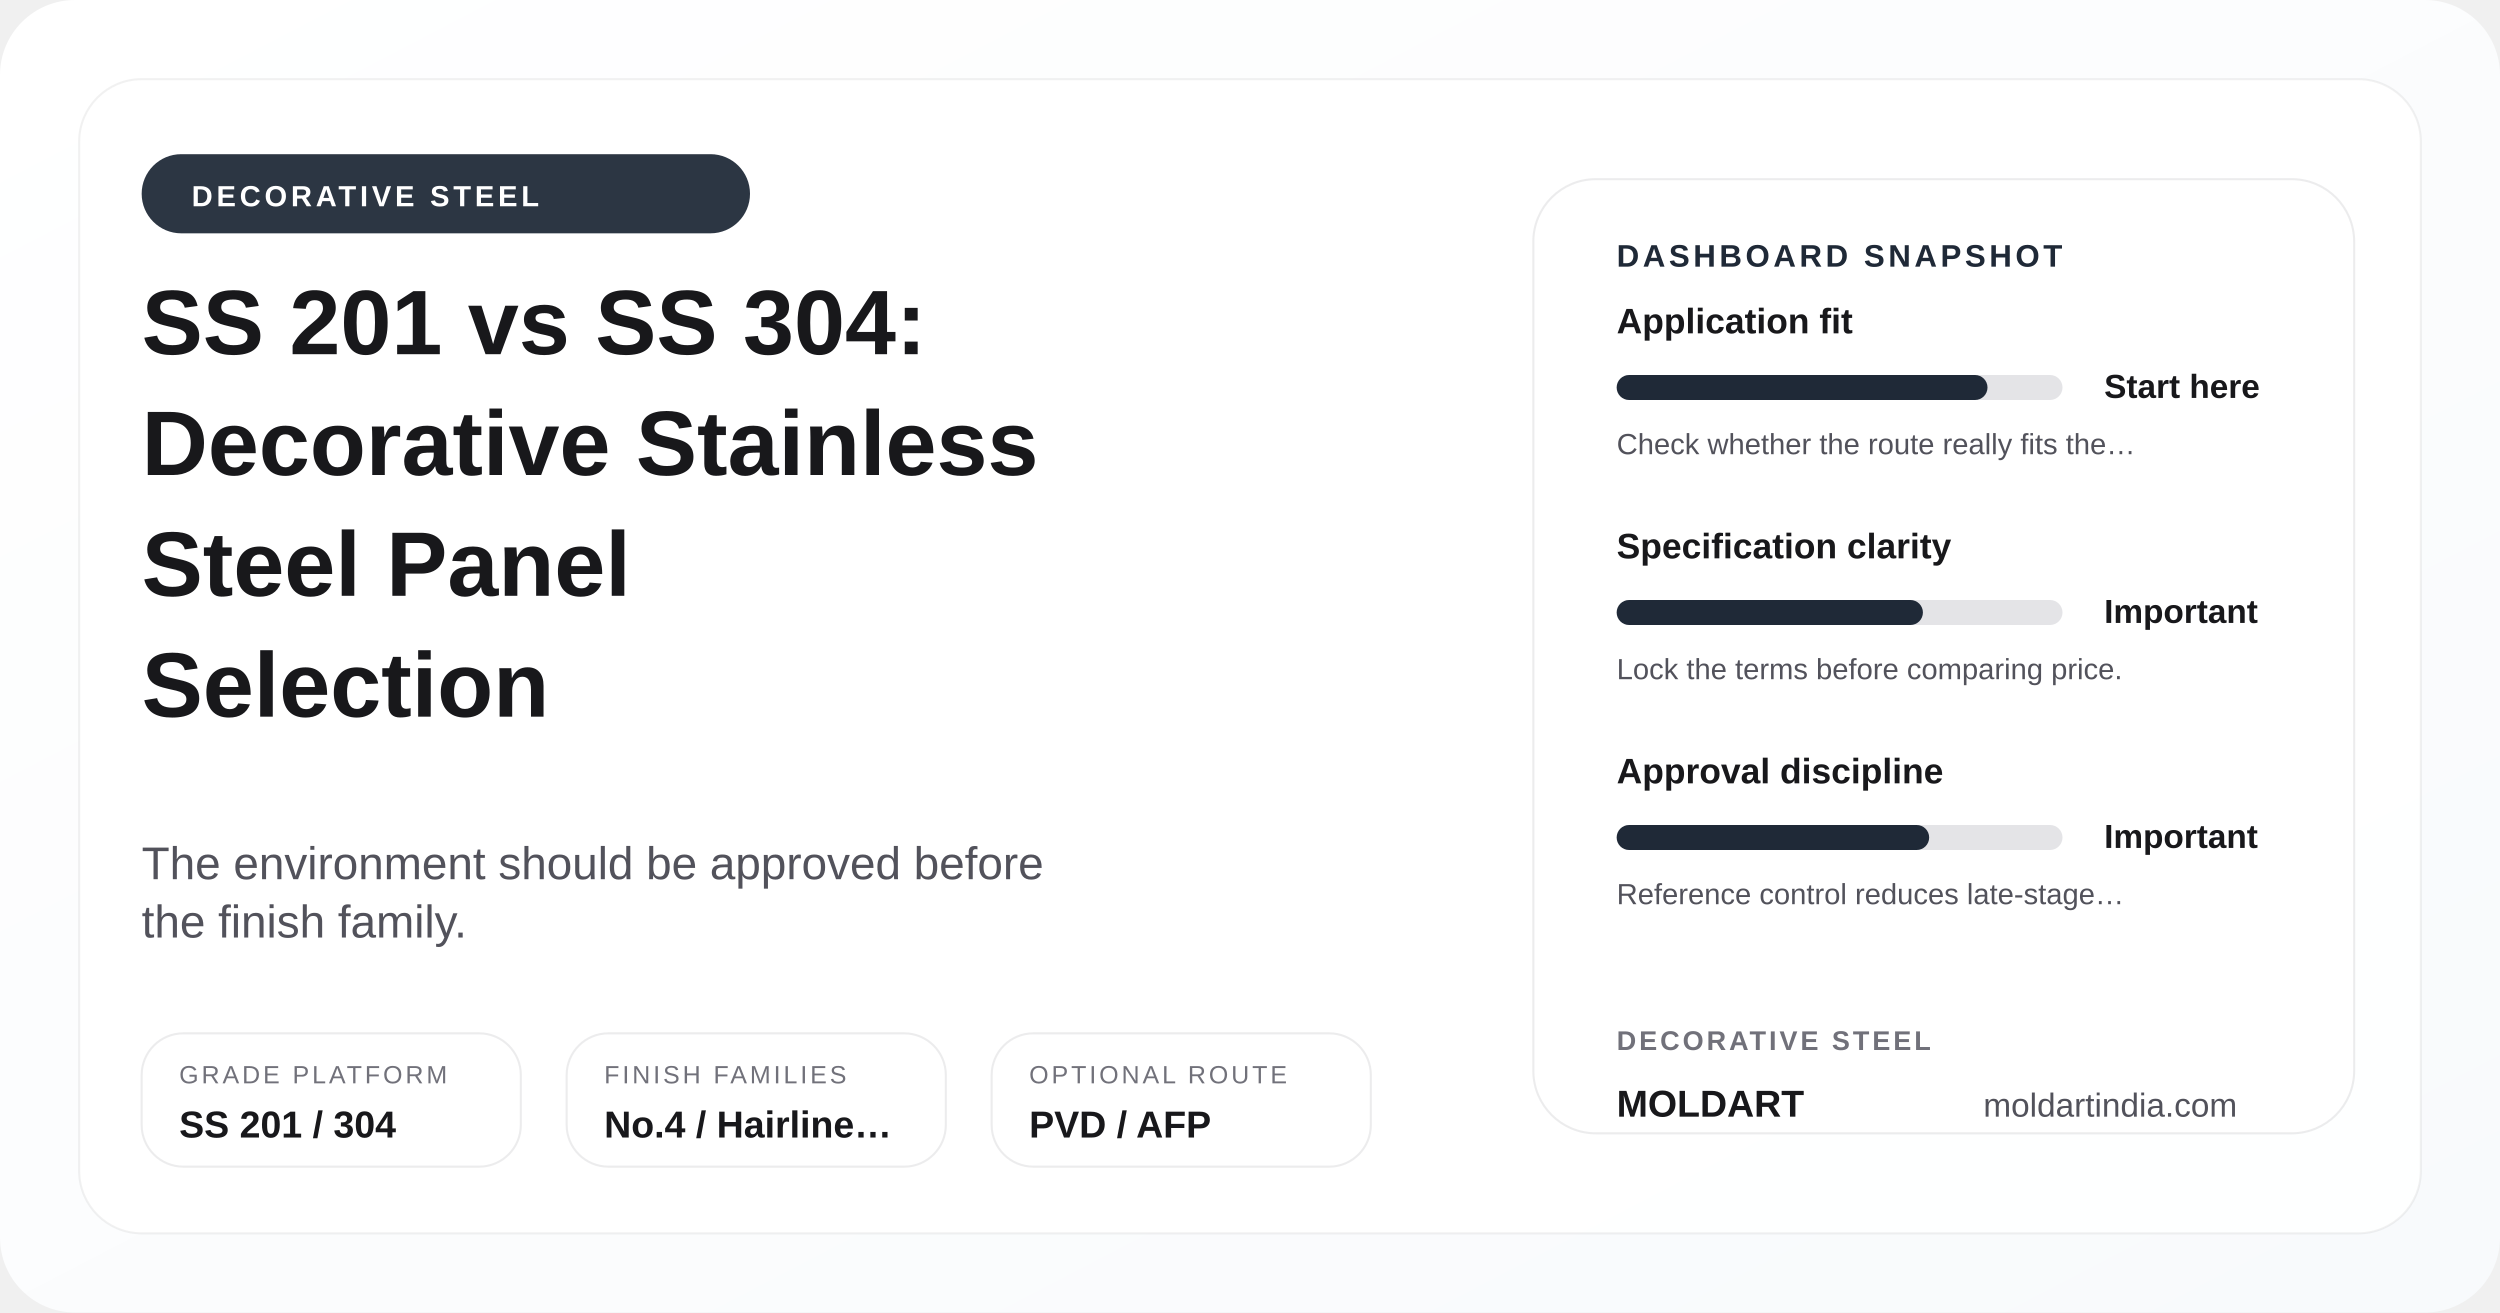
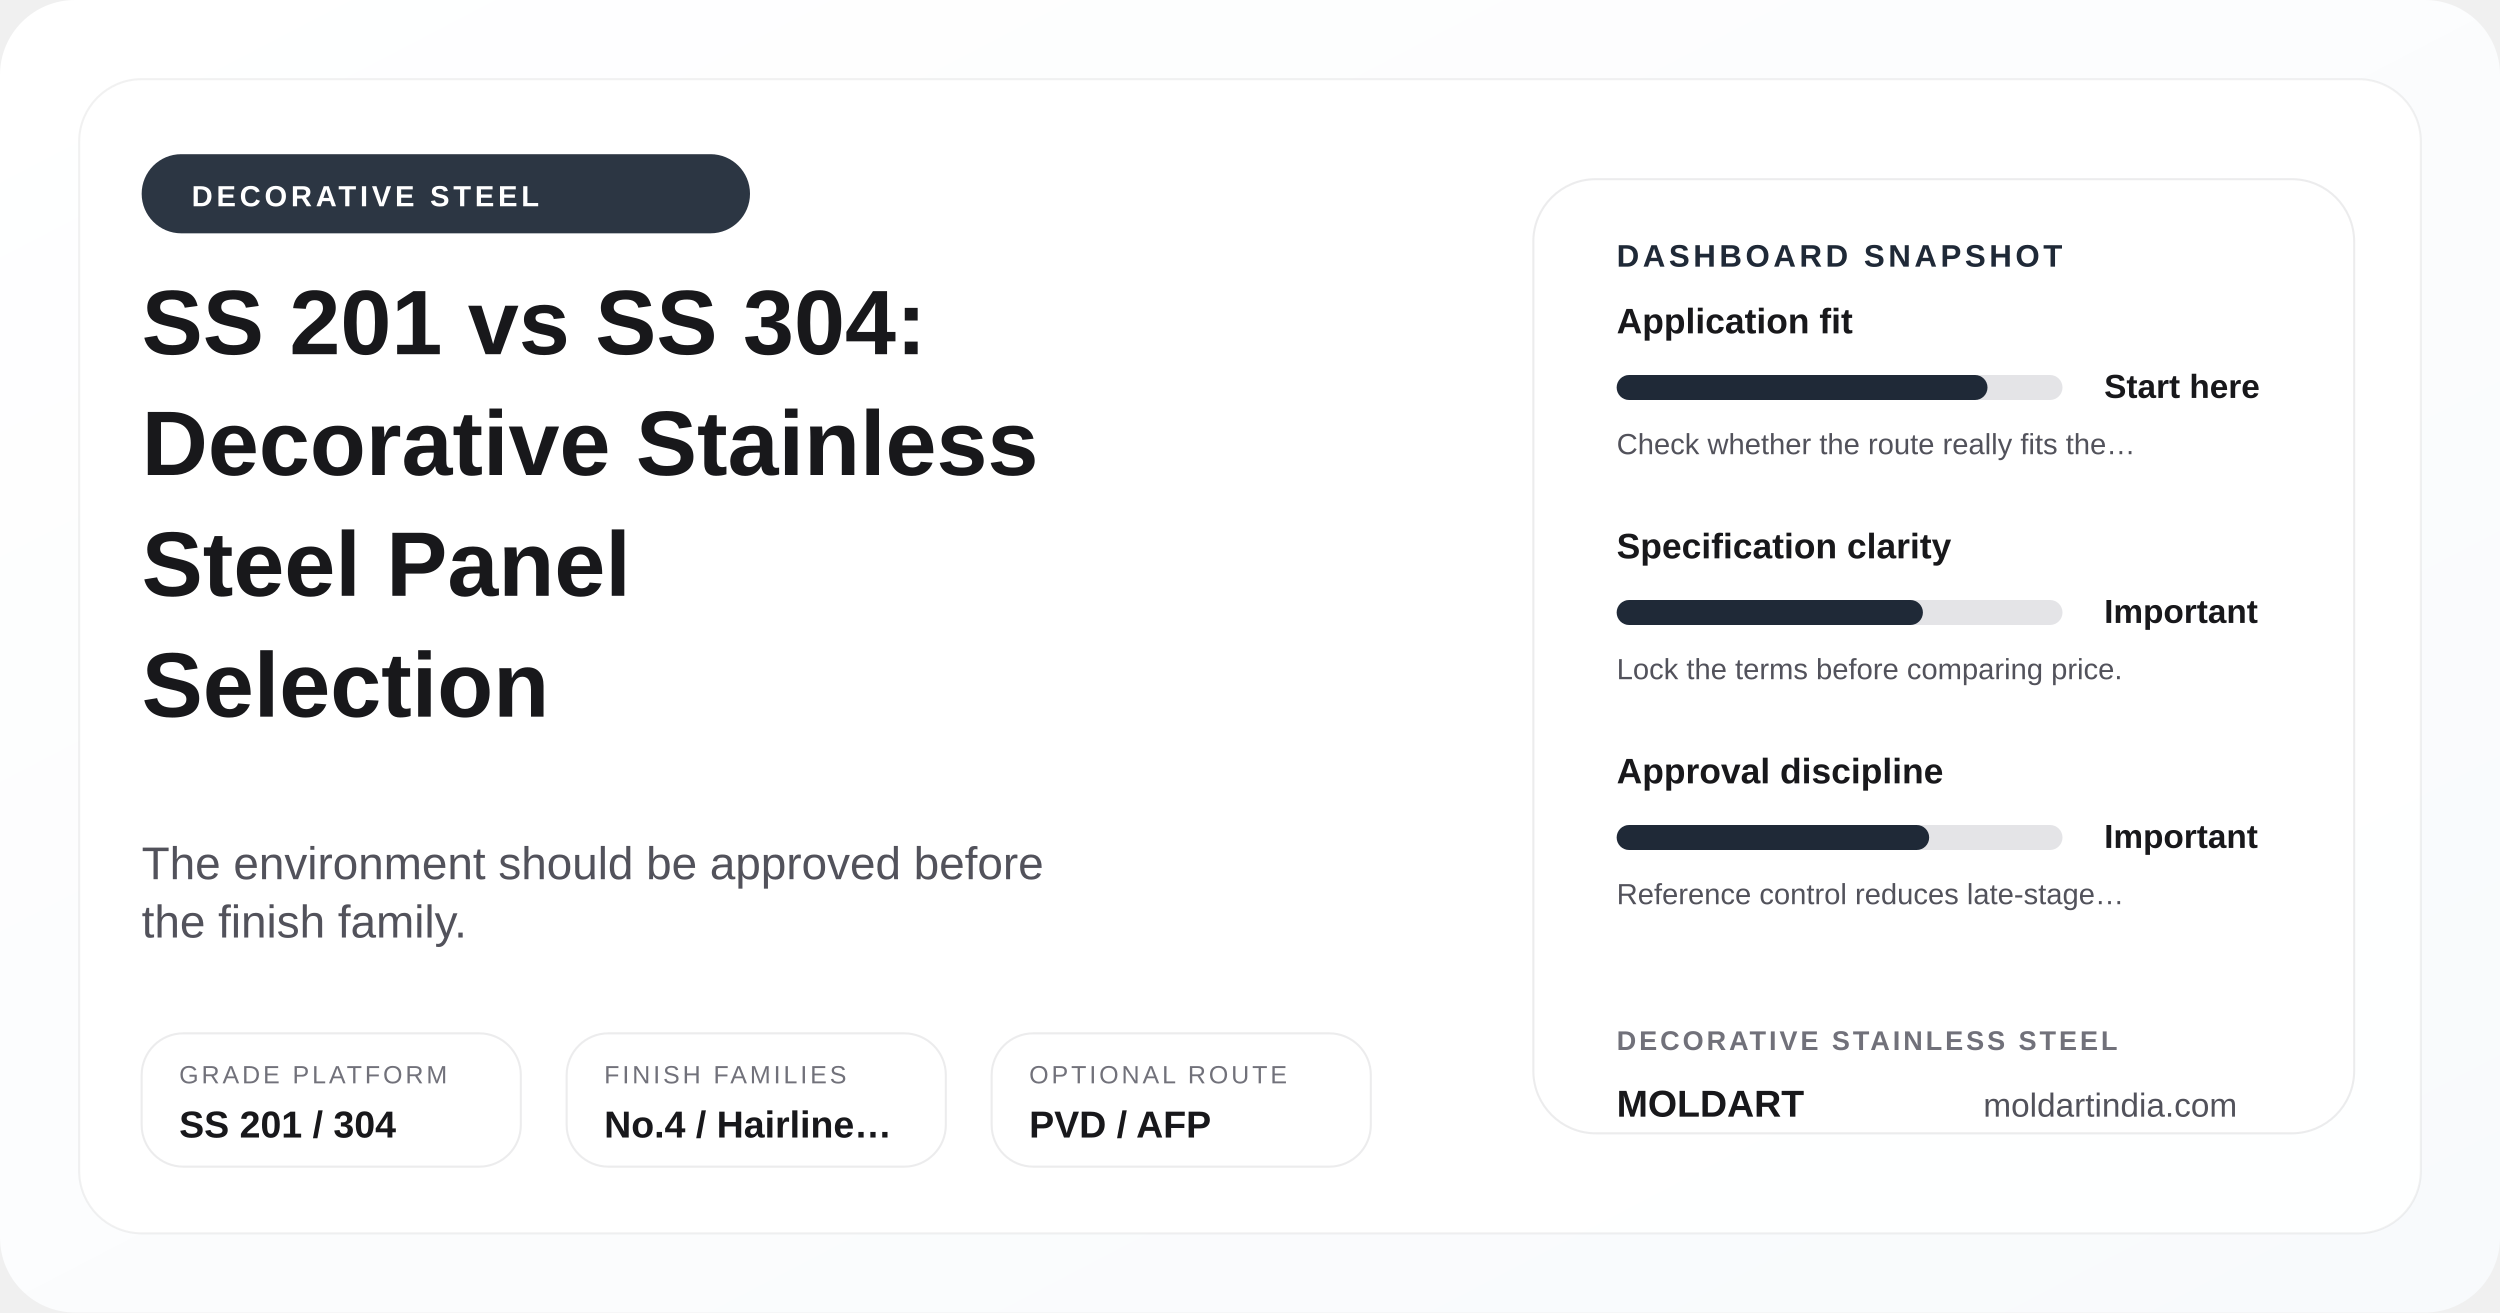
<svg xmlns="http://www.w3.org/2000/svg" width="1200" height="630" viewBox="0 0 1200 630" role="img" aria-label="SS 201 vs SS 304: Decorative Stainless Steel Panel Selection">
  <defs>
    <linearGradient id="posterGrad-ss-201-vs-304-panels" x1="0%" y1="0%" x2="100%" y2="100%">
      <stop offset="0%" stop-color="#ffffff" />
      <stop offset="100%" stop-color="#f8fafc" />
    </linearGradient>
  </defs>
  <rect width="1200" height="630" rx="36" fill="url(#posterGrad-ss-201-vs-304-panels)" />
  <rect x="38" y="38" width="1124" height="554" rx="30" fill="rgba(255,255,255,0.9)" stroke="rgba(24,24,27,0.06)" />
  <circle cx="1072" cy="110" r="18" fill="#cbd5e1" />
  <circle cx="1036" cy="110" r="8" fill="#1f2937" />
  <rect x="68" y="74" width="292" height="38" rx="19" fill="#1f2937" opacity="0.94" />
  <text x="92" y="99" font-family="Arial, sans-serif" font-size="14" font-weight="700" fill="#ffffff" letter-spacing="1.8">DECORATIVE STEEL</text>
  <text x="68" y="170" font-family="Arial, sans-serif" font-size="44" font-weight="700" fill="#18181b">SS 201 vs SS 304:</text>
  <text x="68" y="228" font-family="Arial, sans-serif" font-size="44" font-weight="700" fill="#18181b">Decorative Stainless</text>
  <text x="68" y="286" font-family="Arial, sans-serif" font-size="44" font-weight="700" fill="#18181b">Steel Panel</text>
  <text x="68" y="344" font-family="Arial, sans-serif" font-size="44" font-weight="700" fill="#18181b">Selection</text>
  <text x="68" y="422" font-family="Arial, sans-serif" font-size="22" fill="#52525b">The environment should be approved before</text>
  <text x="68" y="450" font-family="Arial, sans-serif" font-size="22" fill="#52525b">the finish family.</text>
  <rect x="68" y="496" width="182" height="64" rx="20" fill="rgba(255,255,255,0.94)" stroke="rgba(24,24,27,0.08)" />
  <text x="86" y="520" font-family="Arial, sans-serif" font-size="12" fill="#71717a" letter-spacing="1.4">GRADE PLATFORM</text>
  <text x="86" y="546" font-family="Arial, sans-serif" font-size="18" font-weight="700" fill="#18181b">SS 201 / 304</text>
  <rect x="272" y="496" width="182" height="64" rx="20" fill="rgba(255,255,255,0.94)" stroke="rgba(24,24,27,0.08)" />
  <text x="290" y="520" font-family="Arial, sans-serif" font-size="12" fill="#71717a" letter-spacing="1.4">FINISH FAMILIES</text>
  <text x="290" y="546" font-family="Arial, sans-serif" font-size="18" font-weight="700" fill="#18181b">No.4 / Hairline…</text>
  <rect x="476" y="496" width="182" height="64" rx="20" fill="rgba(255,255,255,0.94)" stroke="rgba(24,24,27,0.08)" />
  <text x="494" y="520" font-family="Arial, sans-serif" font-size="12" fill="#71717a" letter-spacing="1.4">OPTIONAL ROUTE</text>
  <text x="494" y="546" font-family="Arial, sans-serif" font-size="18" font-weight="700" fill="#18181b">PVD / AFP</text>
  <rect x="736" y="86" width="394" height="458" rx="30" fill="#ffffff" stroke="rgba(24,24,27,0.08)" />
  <text x="776" y="128" font-family="Arial, sans-serif" font-size="15" font-weight="700" fill="#1f2937" letter-spacing="1.7">DASHBOARD SNAPSHOT</text>
  <text x="776" y="160" font-family="Arial, sans-serif" font-size="17" font-weight="700" fill="#18181b">Application fit</text>
  <rect x="776" y="180" width="214" height="12" rx="6" fill="#e4e4e7" />
  <rect x="776" y="180" width="178" height="12" rx="6" fill="#1f2937" />
  <text x="1010" y="191" font-family="Arial, sans-serif" font-size="16" font-weight="700" fill="#18181b">Start here</text>
  <text x="776" y="218" font-family="Arial, sans-serif" font-size="14" fill="#52525b">Check whether the route really fits the…</text>
  <text x="776" y="268" font-family="Arial, sans-serif" font-size="17" font-weight="700" fill="#18181b">Specification clarity</text>
  <rect x="776" y="288" width="214" height="12" rx="6" fill="#e4e4e7" />
  <rect x="776" y="288" width="147" height="12" rx="6" fill="#1f2937" />
  <text x="1010" y="299" font-family="Arial, sans-serif" font-size="16" font-weight="700" fill="#18181b">Important</text>
  <text x="776" y="326" font-family="Arial, sans-serif" font-size="14" fill="#52525b">Lock the terms before comparing price.</text>
  <text x="776" y="376" font-family="Arial, sans-serif" font-size="17" font-weight="700" fill="#18181b">Approval discipline</text>
  <rect x="776" y="396" width="214" height="12" rx="6" fill="#e4e4e7" />
  <rect x="776" y="396" width="150" height="12" rx="6" fill="#1f2937" />
  <text x="1010" y="407" font-family="Arial, sans-serif" font-size="16" font-weight="700" fill="#18181b">Important</text>
  <text x="776" y="434" font-family="Arial, sans-serif" font-size="14" fill="#52525b">Reference control reduces late-stage…</text>
-   <text x="776" y="504" font-family="Arial, sans-serif" font-size="13" font-weight="700" fill="#71717a" letter-spacing="1.4">DECORATIVE STEEL</text>
+   <text x="776" y="504" font-family="Arial, sans-serif" font-size="13" font-weight="700" fill="#71717a" letter-spacing="1.4">DECORATIVE STAINLESS STEEL</text>
  <text x="776" y="536" font-family="Arial, sans-serif" font-size="18" font-weight="700" fill="#18181b">MOLDART</text>
  <text x="952" y="536" font-family="Arial, sans-serif" font-size="16" fill="#52525b">moldartindia.com</text>
</svg>
